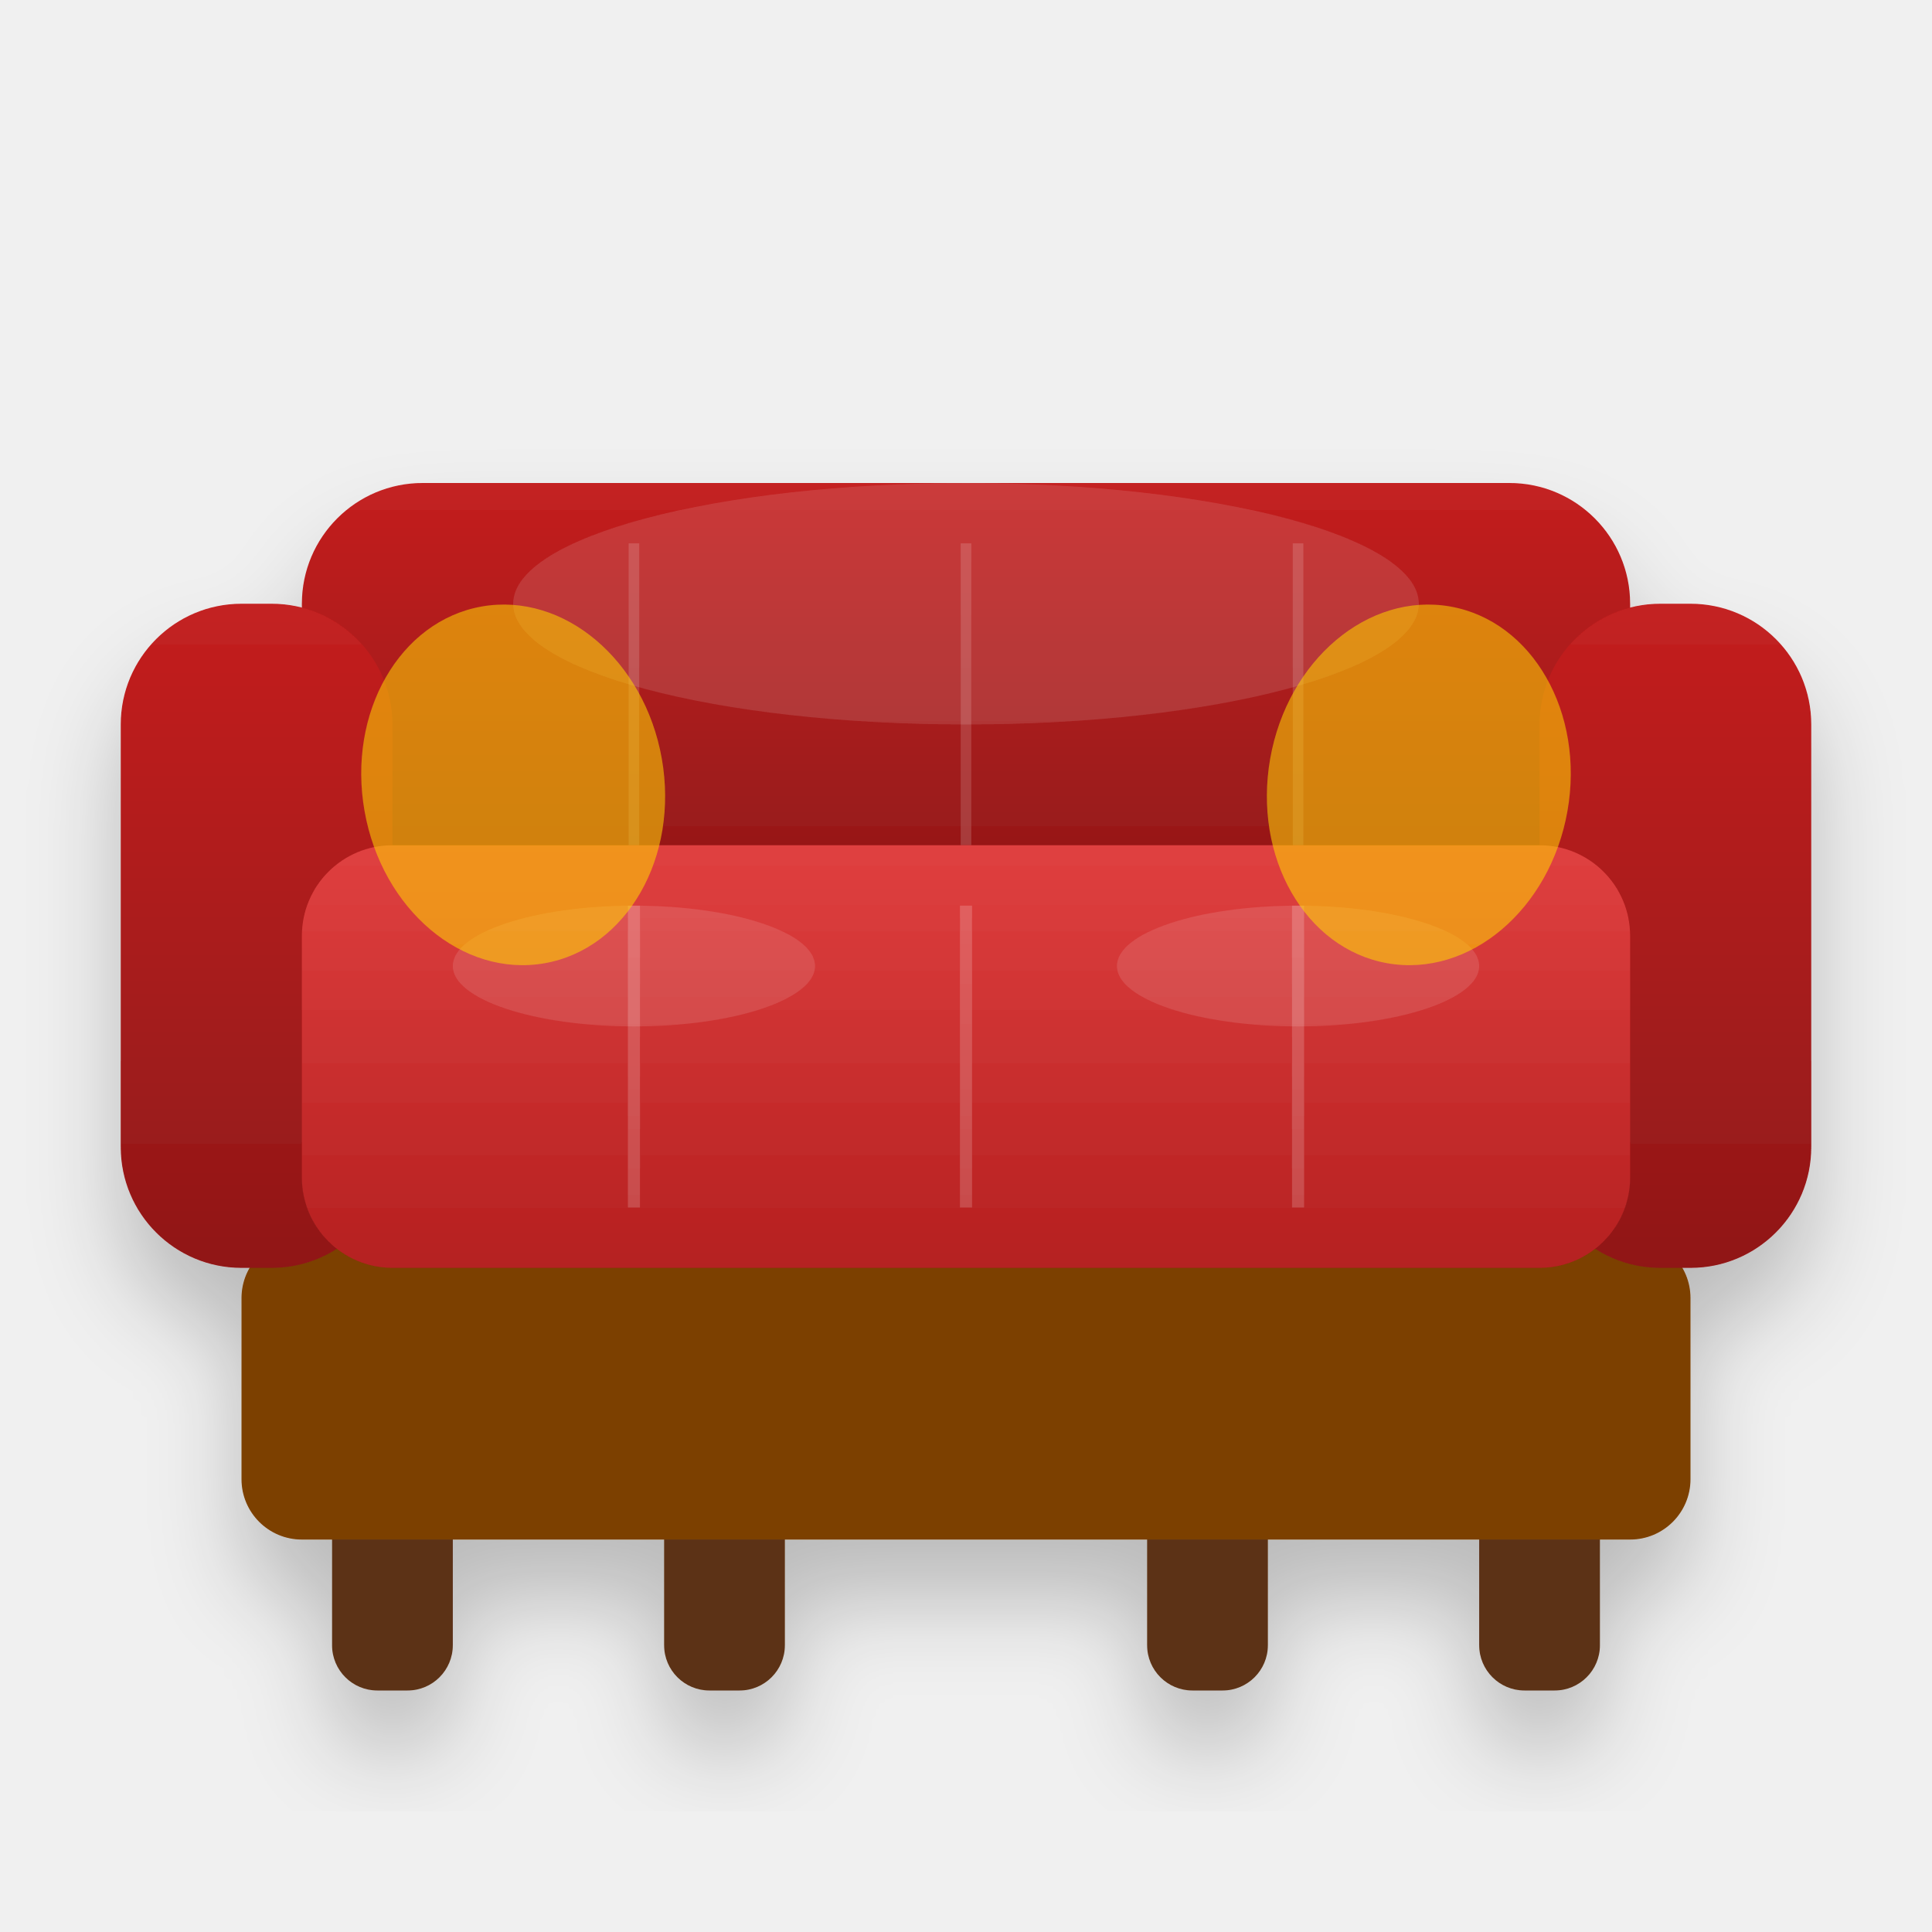
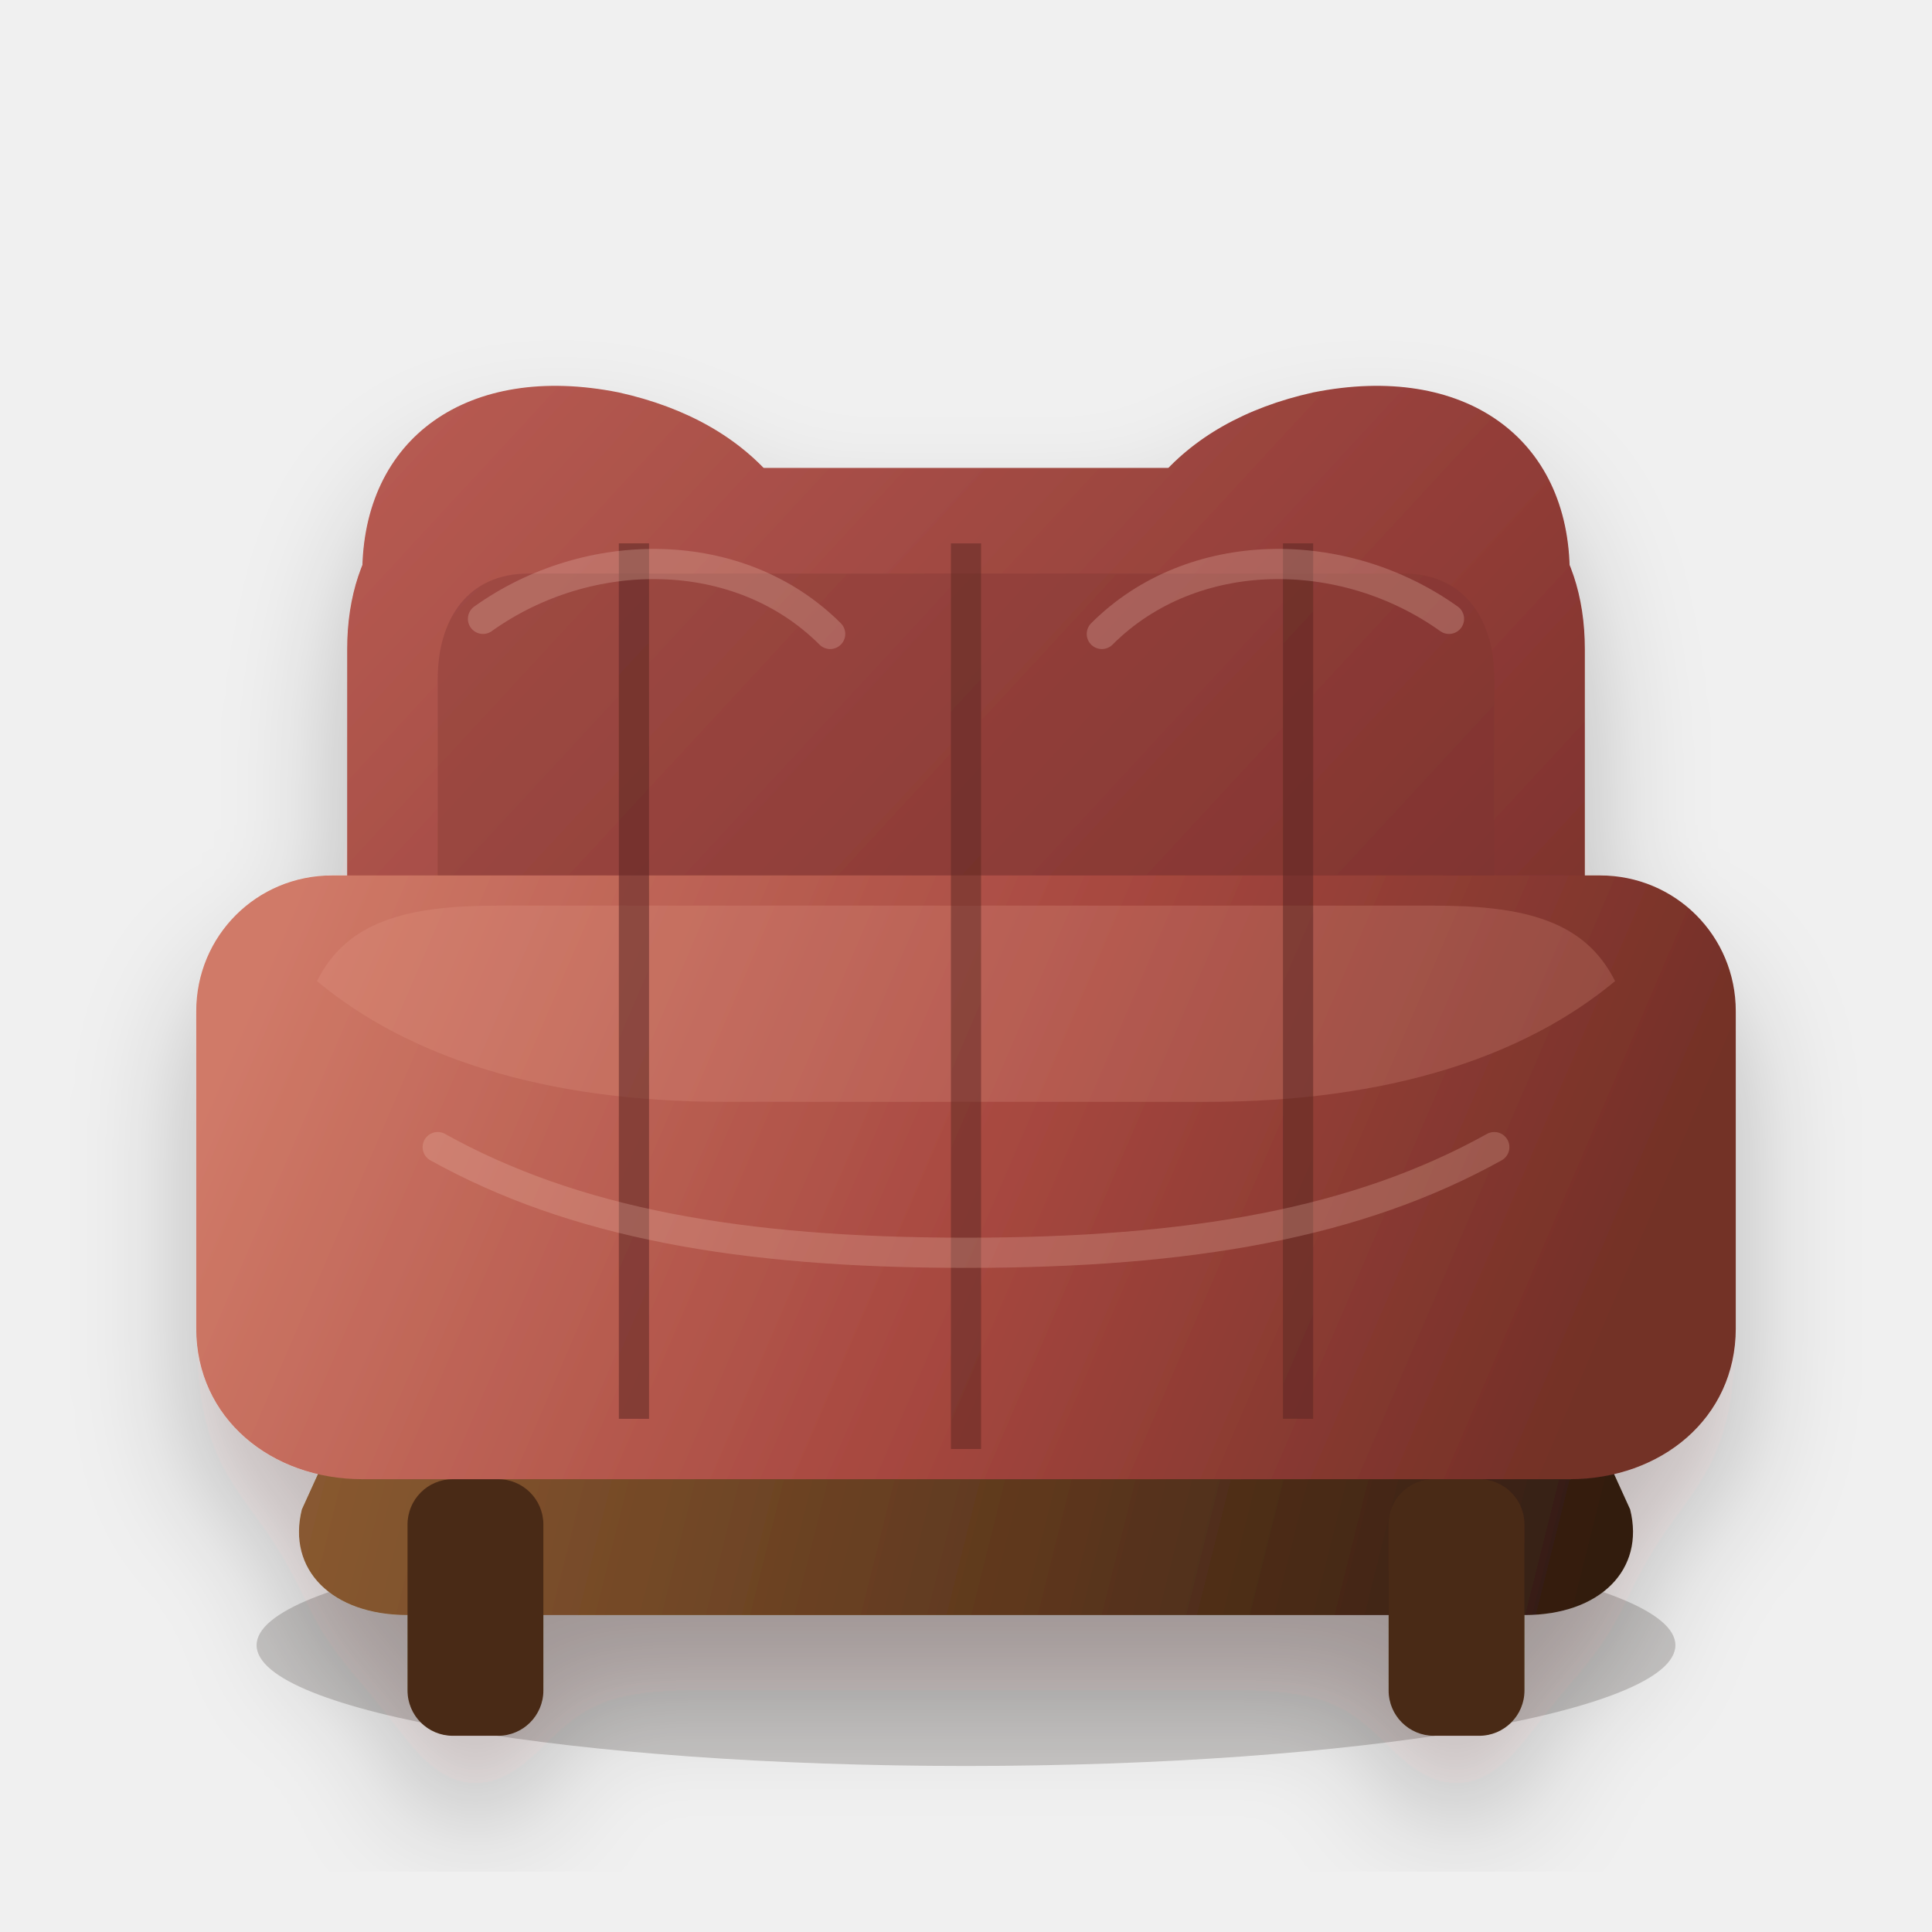
<svg xmlns="http://www.w3.org/2000/svg" viewBox="0 0 128 128" fill="none">
  <defs>
-     <linearGradient id="ss" x1="0" y1="0" x2="0" y2="1">
-       <stop offset="0%" stop-color="#E04040" />
-       <stop offset="100%" stop-color="#B52020" />
+     <linearGradient id="sofaFabric" x1="24" y1="30" x2="104" y2="104" gradientUnits="userSpaceOnUse">
+       <stop offset="0" stop-color="#B75B52" />
+       <stop offset=".55" stop-color="#8F3B36" />
+       <stop offset="1" stop-color="#642821" />
    </linearGradient>
-     <linearGradient id="sb" x1="0" y1="0" x2="0" y2="1">
-       <stop offset="0%" stop-color="#C42020" />
-       <stop offset="100%" stop-color="#901818" />
+     <linearGradient id="sofaSeat" x1="20" y1="58" x2="104" y2="94" gradientUnits="userSpaceOnUse">
+       <stop offset="0" stop-color="#D07A68" />
+       <stop offset=".56" stop-color="#A6473F" />
+       <stop offset="1" stop-color="#733027" />
    </linearGradient>
-     <filter id="sf">
-       <feDropShadow dx="0" dy="4" stdDeviation="3" flood-color="#000" flood-opacity=".22" />
+     <linearGradient id="sofaWood" x1="20" y1="88" x2="108" y2="110" gradientUnits="userSpaceOnUse">
+       <stop offset="0" stop-color="#8B5B31" />
+       <stop offset=".58" stop-color="#5C361D" />
+       <stop offset="1" stop-color="#2E1A0F" />
+     </linearGradient>
+     <filter id="sofaShadow" x="2" y="12" width="124" height="112" filterUnits="userSpaceOnUse" color-interpolation-filters="sRGB">
+       <feDropShadow dx="0" dy="5" stdDeviation="4" flood-color="#23140D" flood-opacity=".24" />
    </filter>
  </defs>
-   <g filter="url(#sf)">
-     <rect x="22" y="98" width="8" height="14" rx="3" fill="#5C3317" />
-     <rect x="44" y="98" width="8" height="14" rx="3" fill="#5C3317" />
-     <rect x="76" y="98" width="8" height="14" rx="3" fill="#5C3317" />
-     <rect x="98" y="98" width="8" height="14" rx="3" fill="#5C3317" />
-     <rect x="16" y="82" width="96" height="20" rx="4" fill="#7B3F00" />
-     <rect x="20" y="32" width="88" height="28" rx="8" fill="url(#sb)" />
-     <line x1="42" y1="36" x2="42" y2="56" stroke="#fff" stroke-width=".7" opacity=".15" />
-     <line x1="64" y1="36" x2="64" y2="56" stroke="#fff" stroke-width=".7" opacity=".15" />
-     <line x1="86" y1="36" x2="86" y2="56" stroke="#fff" stroke-width=".7" opacity=".15" />
-     <ellipse cx="64" cy="40" rx="30" ry="8" fill="#fff" opacity=".12" />
-     <rect x="8" y="40" width="18" height="44" rx="8" fill="url(#sb)" />
-     <rect x="102" y="40" width="18" height="44" rx="8" fill="url(#sb)" />
-     <rect x="20" y="56" width="88" height="28" rx="6" fill="url(#ss)" />
-     <line x1="42" y1="60" x2="42" y2="80" stroke="#fff" stroke-width=".8" opacity=".18" />
-     <line x1="64" y1="60" x2="64" y2="80" stroke="#fff" stroke-width=".8" opacity=".18" />
-     <line x1="86" y1="60" x2="86" y2="80" stroke="#fff" stroke-width=".8" opacity=".18" />
-     <ellipse cx="42" cy="64" rx="12" ry="4" fill="#fff" opacity=".12" />
-     <ellipse cx="86" cy="64" rx="12" ry="4" fill="#fff" opacity=".12" />
-     <ellipse cx="34" cy="52" rx="10" ry="12" fill="#FFD700" opacity=".55" transform="rotate(-10 34 52)" />
-     <ellipse cx="94" cy="52" rx="10" ry="12" fill="#FFD700" opacity=".55" transform="rotate(10 94 52)" />
+   <ellipse cx="64" cy="109" rx="47" ry="8" fill="#1F150E" opacity=".2" />
+   <g filter="url(#sofaShadow)">
+     <path d="M25 89H103L108 100C109 104 106 107 101 107H27C22 107 19 104 20 100L25 89Z" fill="url(#sofaWood)" />
+     <rect x="27" y="98" width="9" height="17" rx="3" fill="#4A2A17" />
+     <rect x="92" y="98" width="9" height="17" rx="3" fill="#4A2A17" />
+     <path d="M24 38C24 29 31 24 41 26C50 28 55 34 55 43V66H24V38Z" fill="url(#sofaFabric)" />
+     <path d="M104 38C104 29 97 24 87 26C78 28 73 34 73 43V66H104V38Z" fill="url(#sofaFabric)" />
+     <path d="M34 31H94C101 31 105 36 105 43V74H23V43C23 36 27 31 34 31Z" fill="url(#sofaFabric)" />
+     <path d="M35 38H93C97 38 99 41 99 45V67H29V45C29 41 31 38 35 38Z" fill="#7C332F" opacity=".32" />
+     <path d="M22 58H106C111 58 115 62 115 67V88C115 94 110 98 104 98H24C18 98 13 94 13 88V67C13 62 17 58 22 58Z" fill="url(#sofaSeat)" />
+     <path d="M21 65C23 61 27 60 33 60H95C101 60 105 61 107 65C101 70 92 73 80 73H48C36 73 27 70 21 65Z" fill="#E6A08D" opacity=".22" />
+     <path d="M42 36V94" stroke="#5C2722" stroke-width="2" opacity=".55" />
+     <path d="M64 36V96" stroke="#5C2722" stroke-width="2" opacity=".5" />
+     <path d="M86 36V94" stroke="#5C2722" stroke-width="2" opacity=".55" />
+     <path d="M29 76C38 81 49 83 64 83C79 83 90 81 99 76" stroke="#F1C0AE" stroke-width="2" stroke-linecap="round" opacity=".25" />
+     <path d="M32 41C39 36 49 36 55 42" stroke="#F4CABD" stroke-width="2" stroke-linecap="round" opacity=".25" />
+     <path d="M73 42C79 36 89 36 96 41" stroke="#F4CABD" stroke-width="2" stroke-linecap="round" opacity=".25" />
  </g>
</svg>
